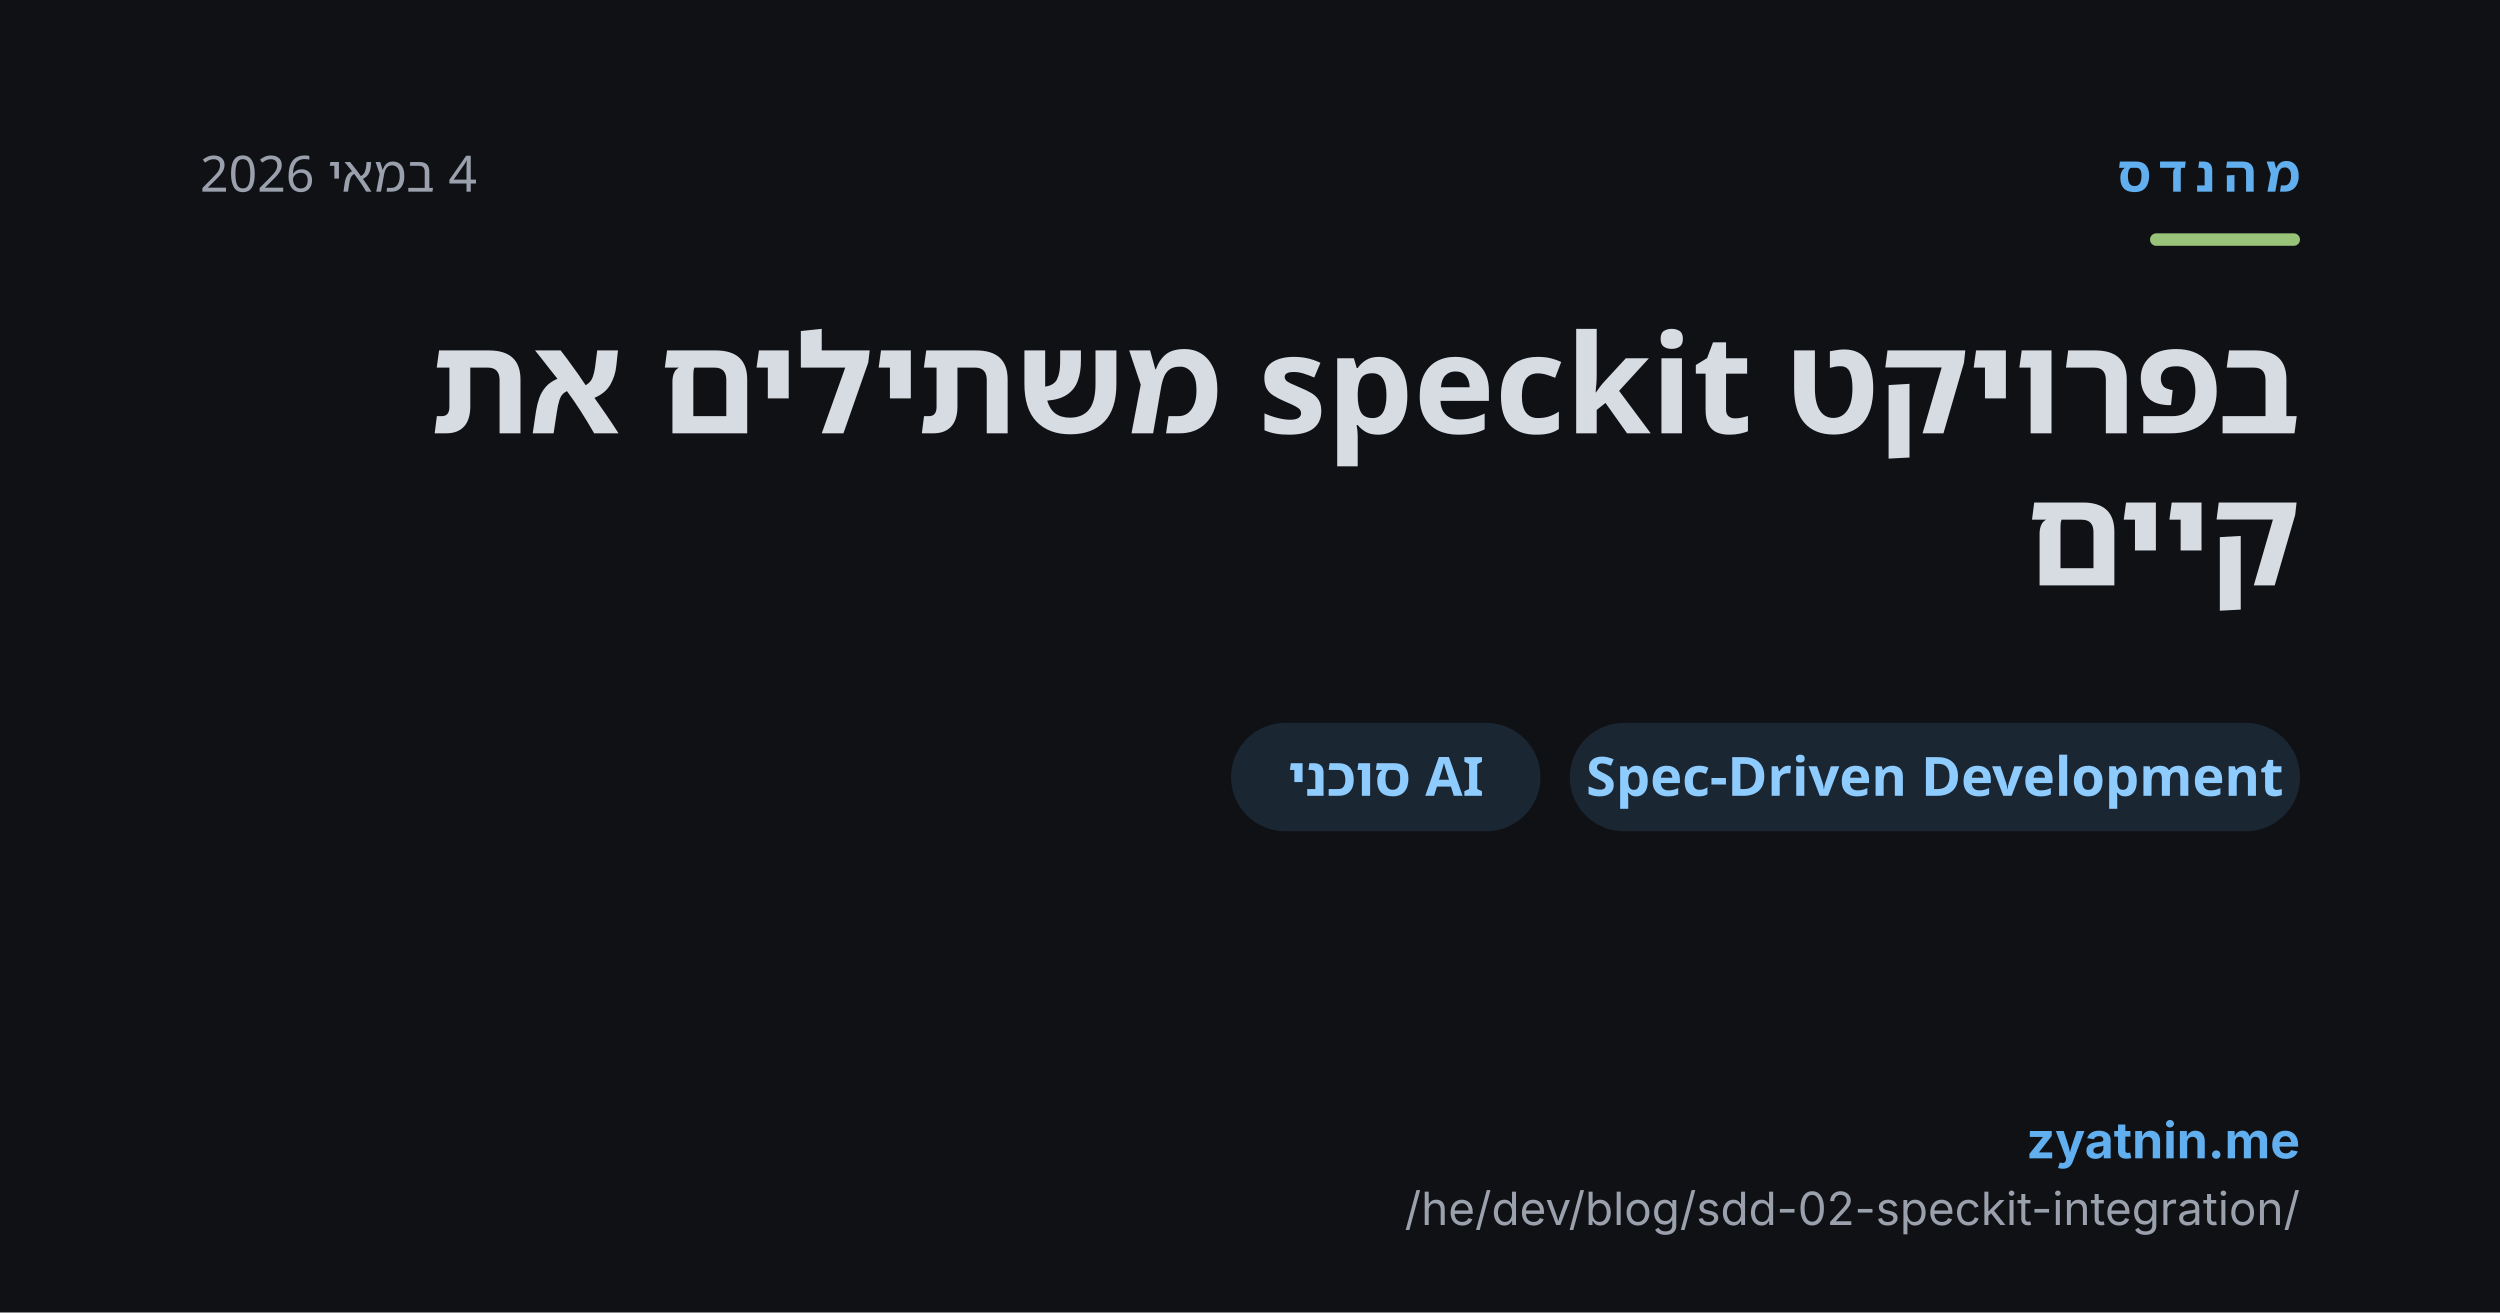
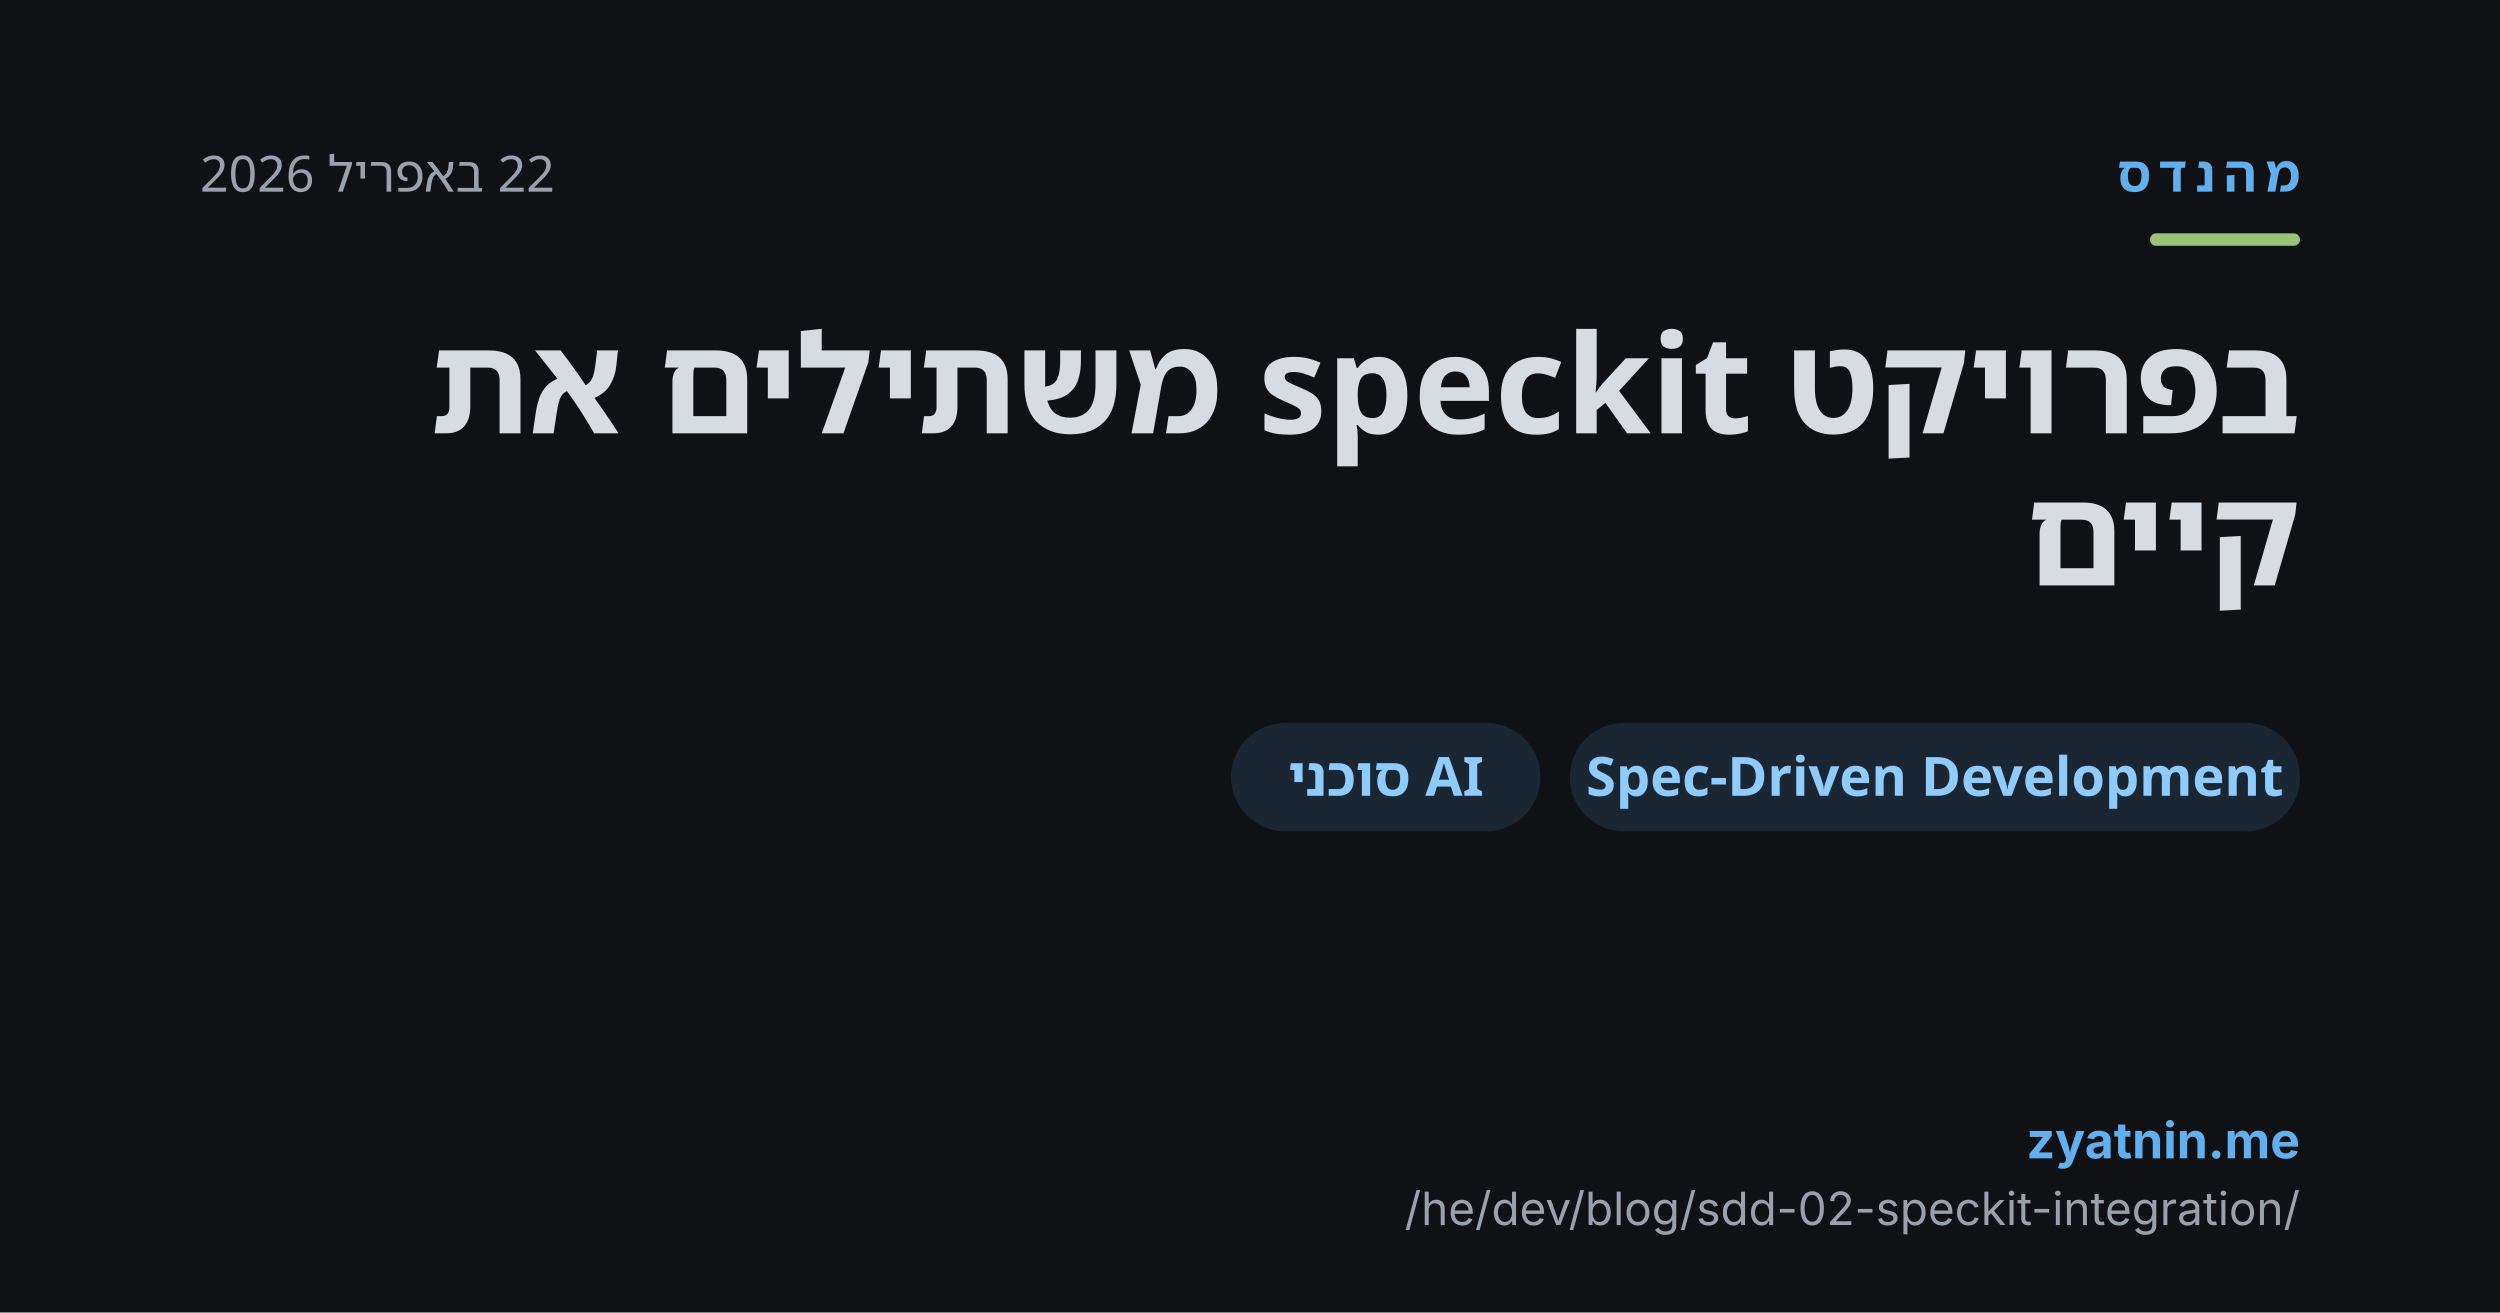
<svg xmlns="http://www.w3.org/2000/svg" width="1200" height="630" viewBox="0 0 1200 630">
  <rect width="1200" height="630" fill="#0f1115" />
  <text x="1104" y="92" text-anchor="end" font-family="Noto Sans Hebrew" font-size="24" font-weight="700" letter-spacing="4" fill="#61afef">מהנדס</text>
-   <text x="96" y="92" text-anchor="start" font-family="Noto Sans Hebrew" font-size="24" font-weight="400" fill="#9aa1ad">‫4 במאי 2026‬</text>
+   <text x="96" y="92" text-anchor="start" font-family="Noto Sans Hebrew" font-size="24" font-weight="400" fill="#9aa1ad">‫22 באפריל 2026‬</text>
  <rect x="1032" y="112" width="72" height="6" rx="3" fill="#98c379" />
  <text x="1104" y="208" text-anchor="end" font-family="Noto Sans Hebrew" font-size="66" font-weight="800" fill="#d7dbe2">משתילים את speckit בפרויקט</text>
  <text x="1104" y="281" text-anchor="end" font-family="Noto Sans Hebrew" font-size="66" font-weight="800" fill="#d7dbe2">קיים</text>
  <rect x="753.5" y="347" width="350.5" height="52" rx="26" fill="rgba(97, 175, 239, 0.14)" />
  <text x="928.7" y="382" text-anchor="middle" font-family="Noto Sans Hebrew" font-size="26" font-weight="600" fill="#8ecbff">Spec-Driven Development</text>
  <rect x="590.9" y="347" width="148.5" height="52" rx="26" fill="rgba(97, 175, 239, 0.14)" />
  <text x="665.2" y="382" text-anchor="middle" font-family="Noto Sans Hebrew" font-size="26" font-weight="600" fill="#8ecbff">סוכני AI</text>
  <text x="1104" y="556" text-anchor="end" font-family="Inter" font-size="24" font-weight="700" fill="#61afef">zyatnin.me</text>
  <text x="1104" y="588" text-anchor="end" font-family="Inter" font-size="22" font-weight="400" fill="#9aa1ad">/he/dev/blog/sdd-02-speckit-integration/</text>
</svg>
